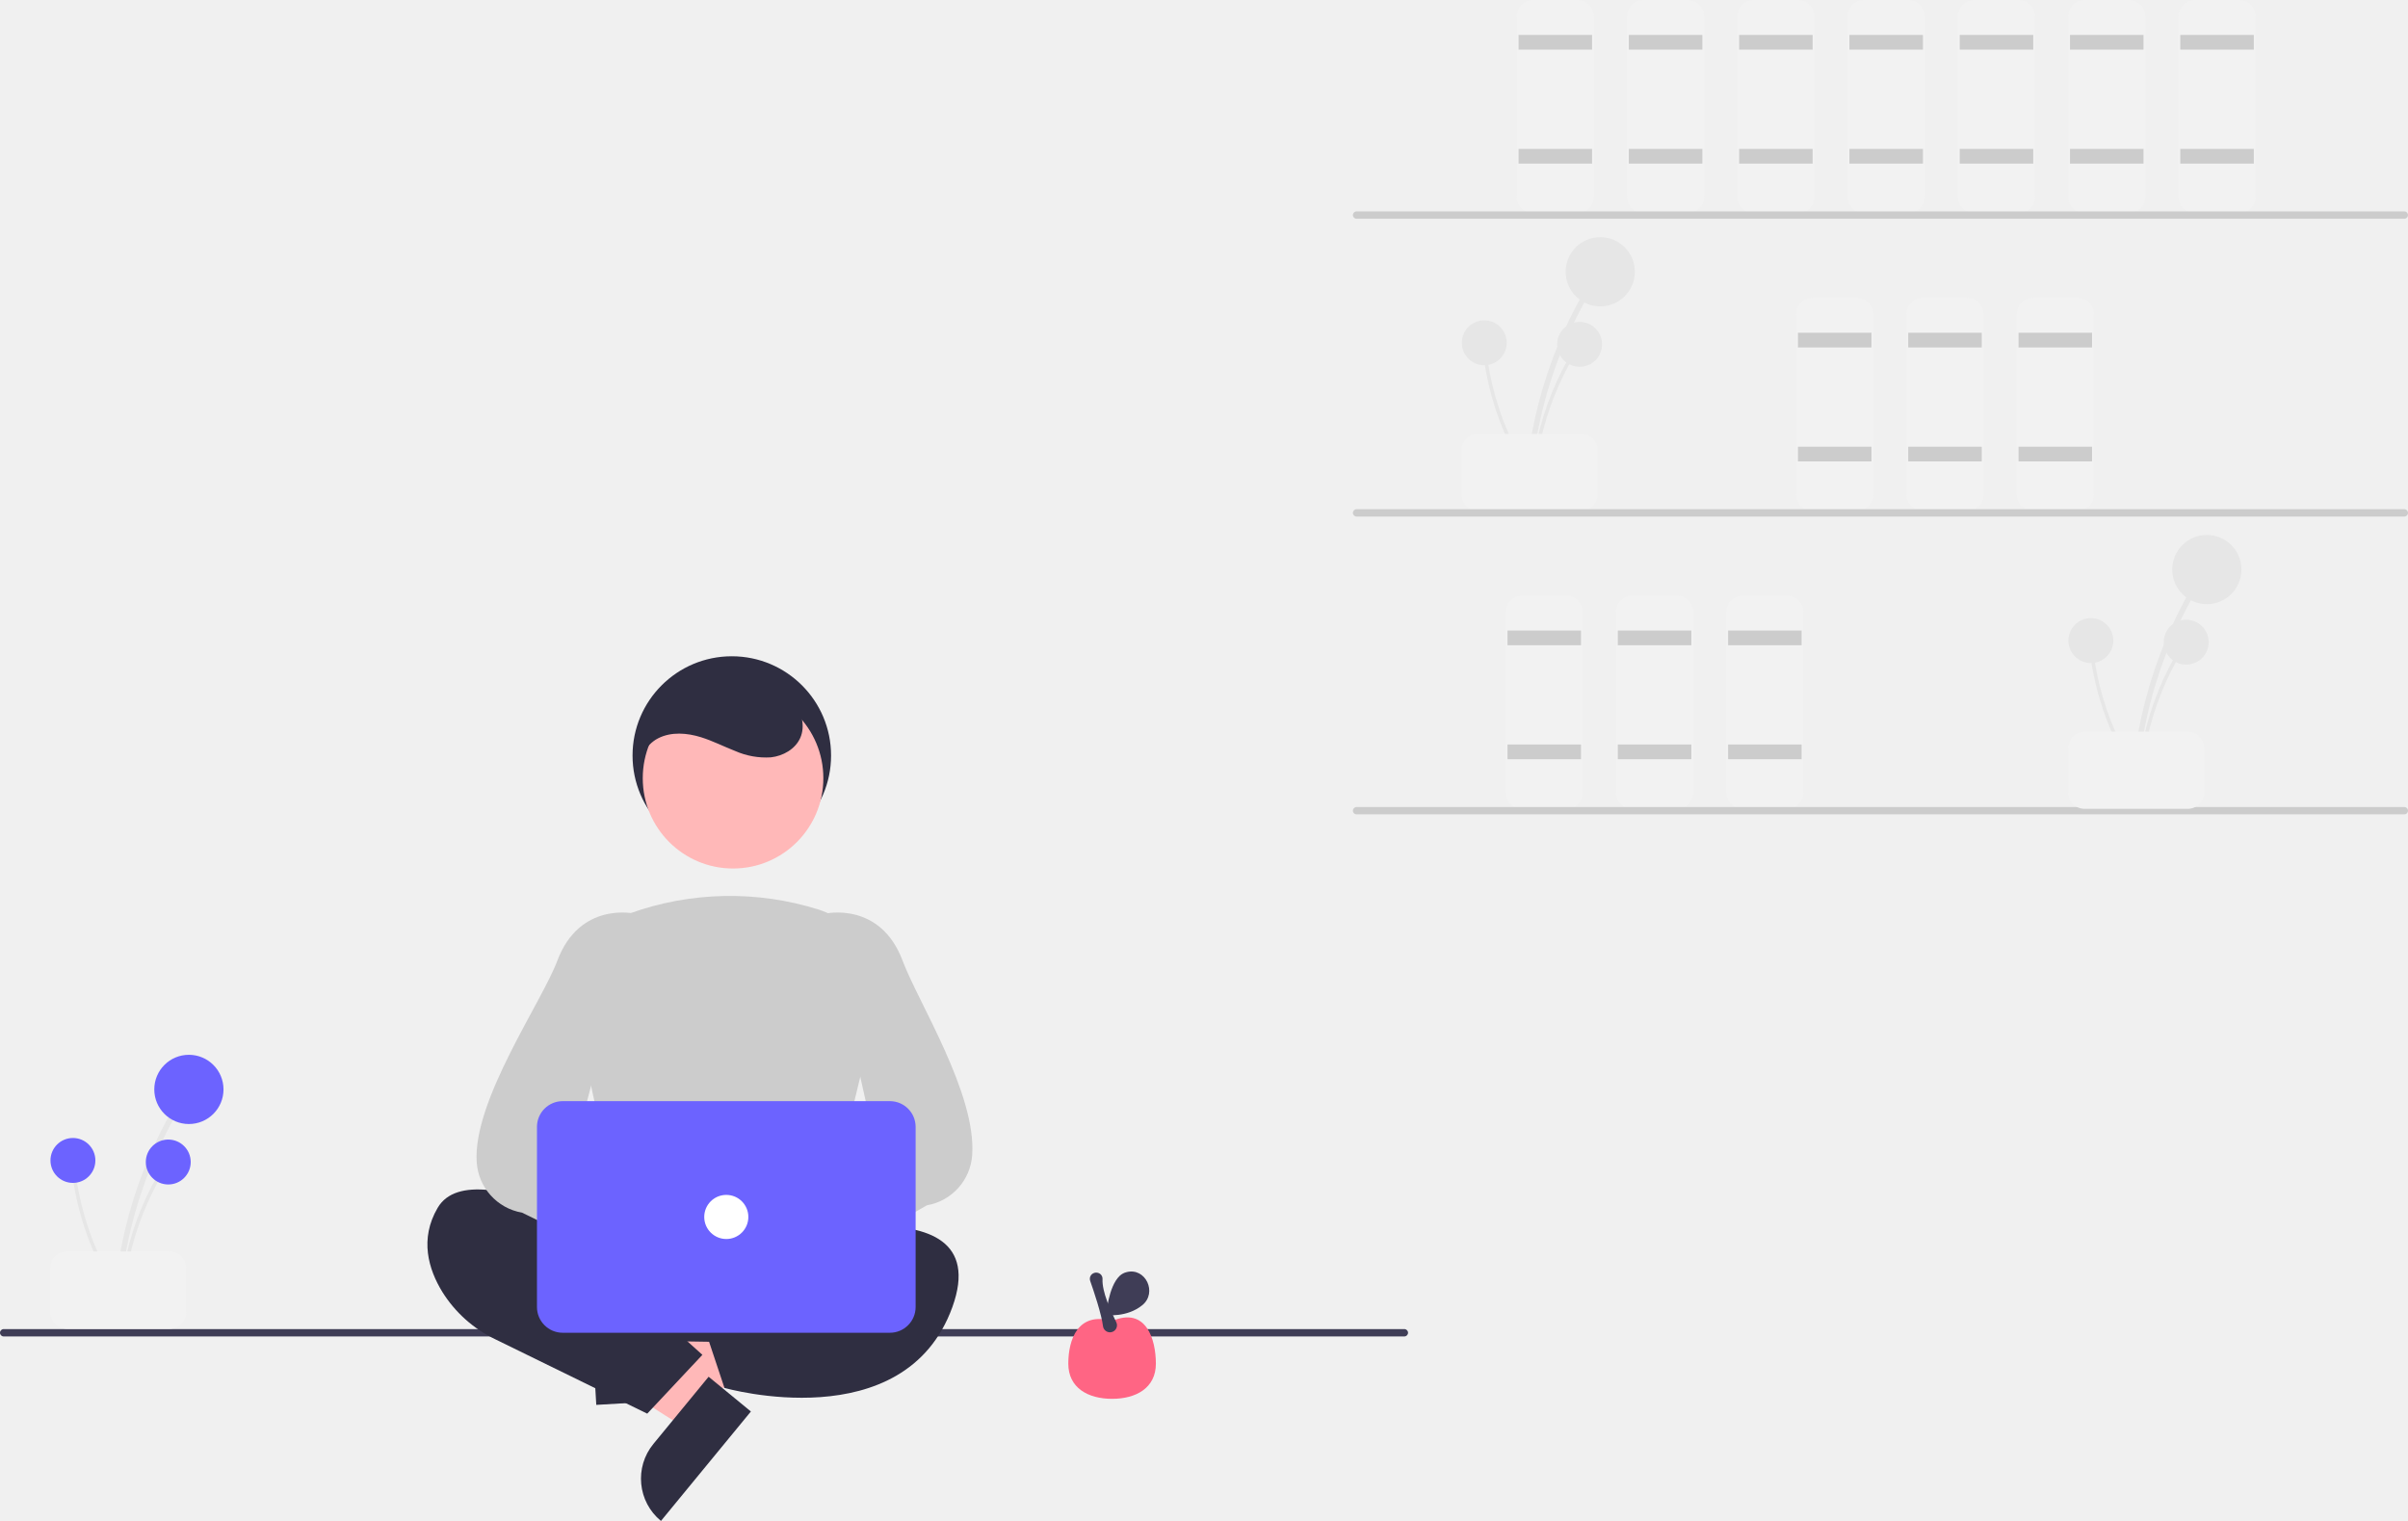
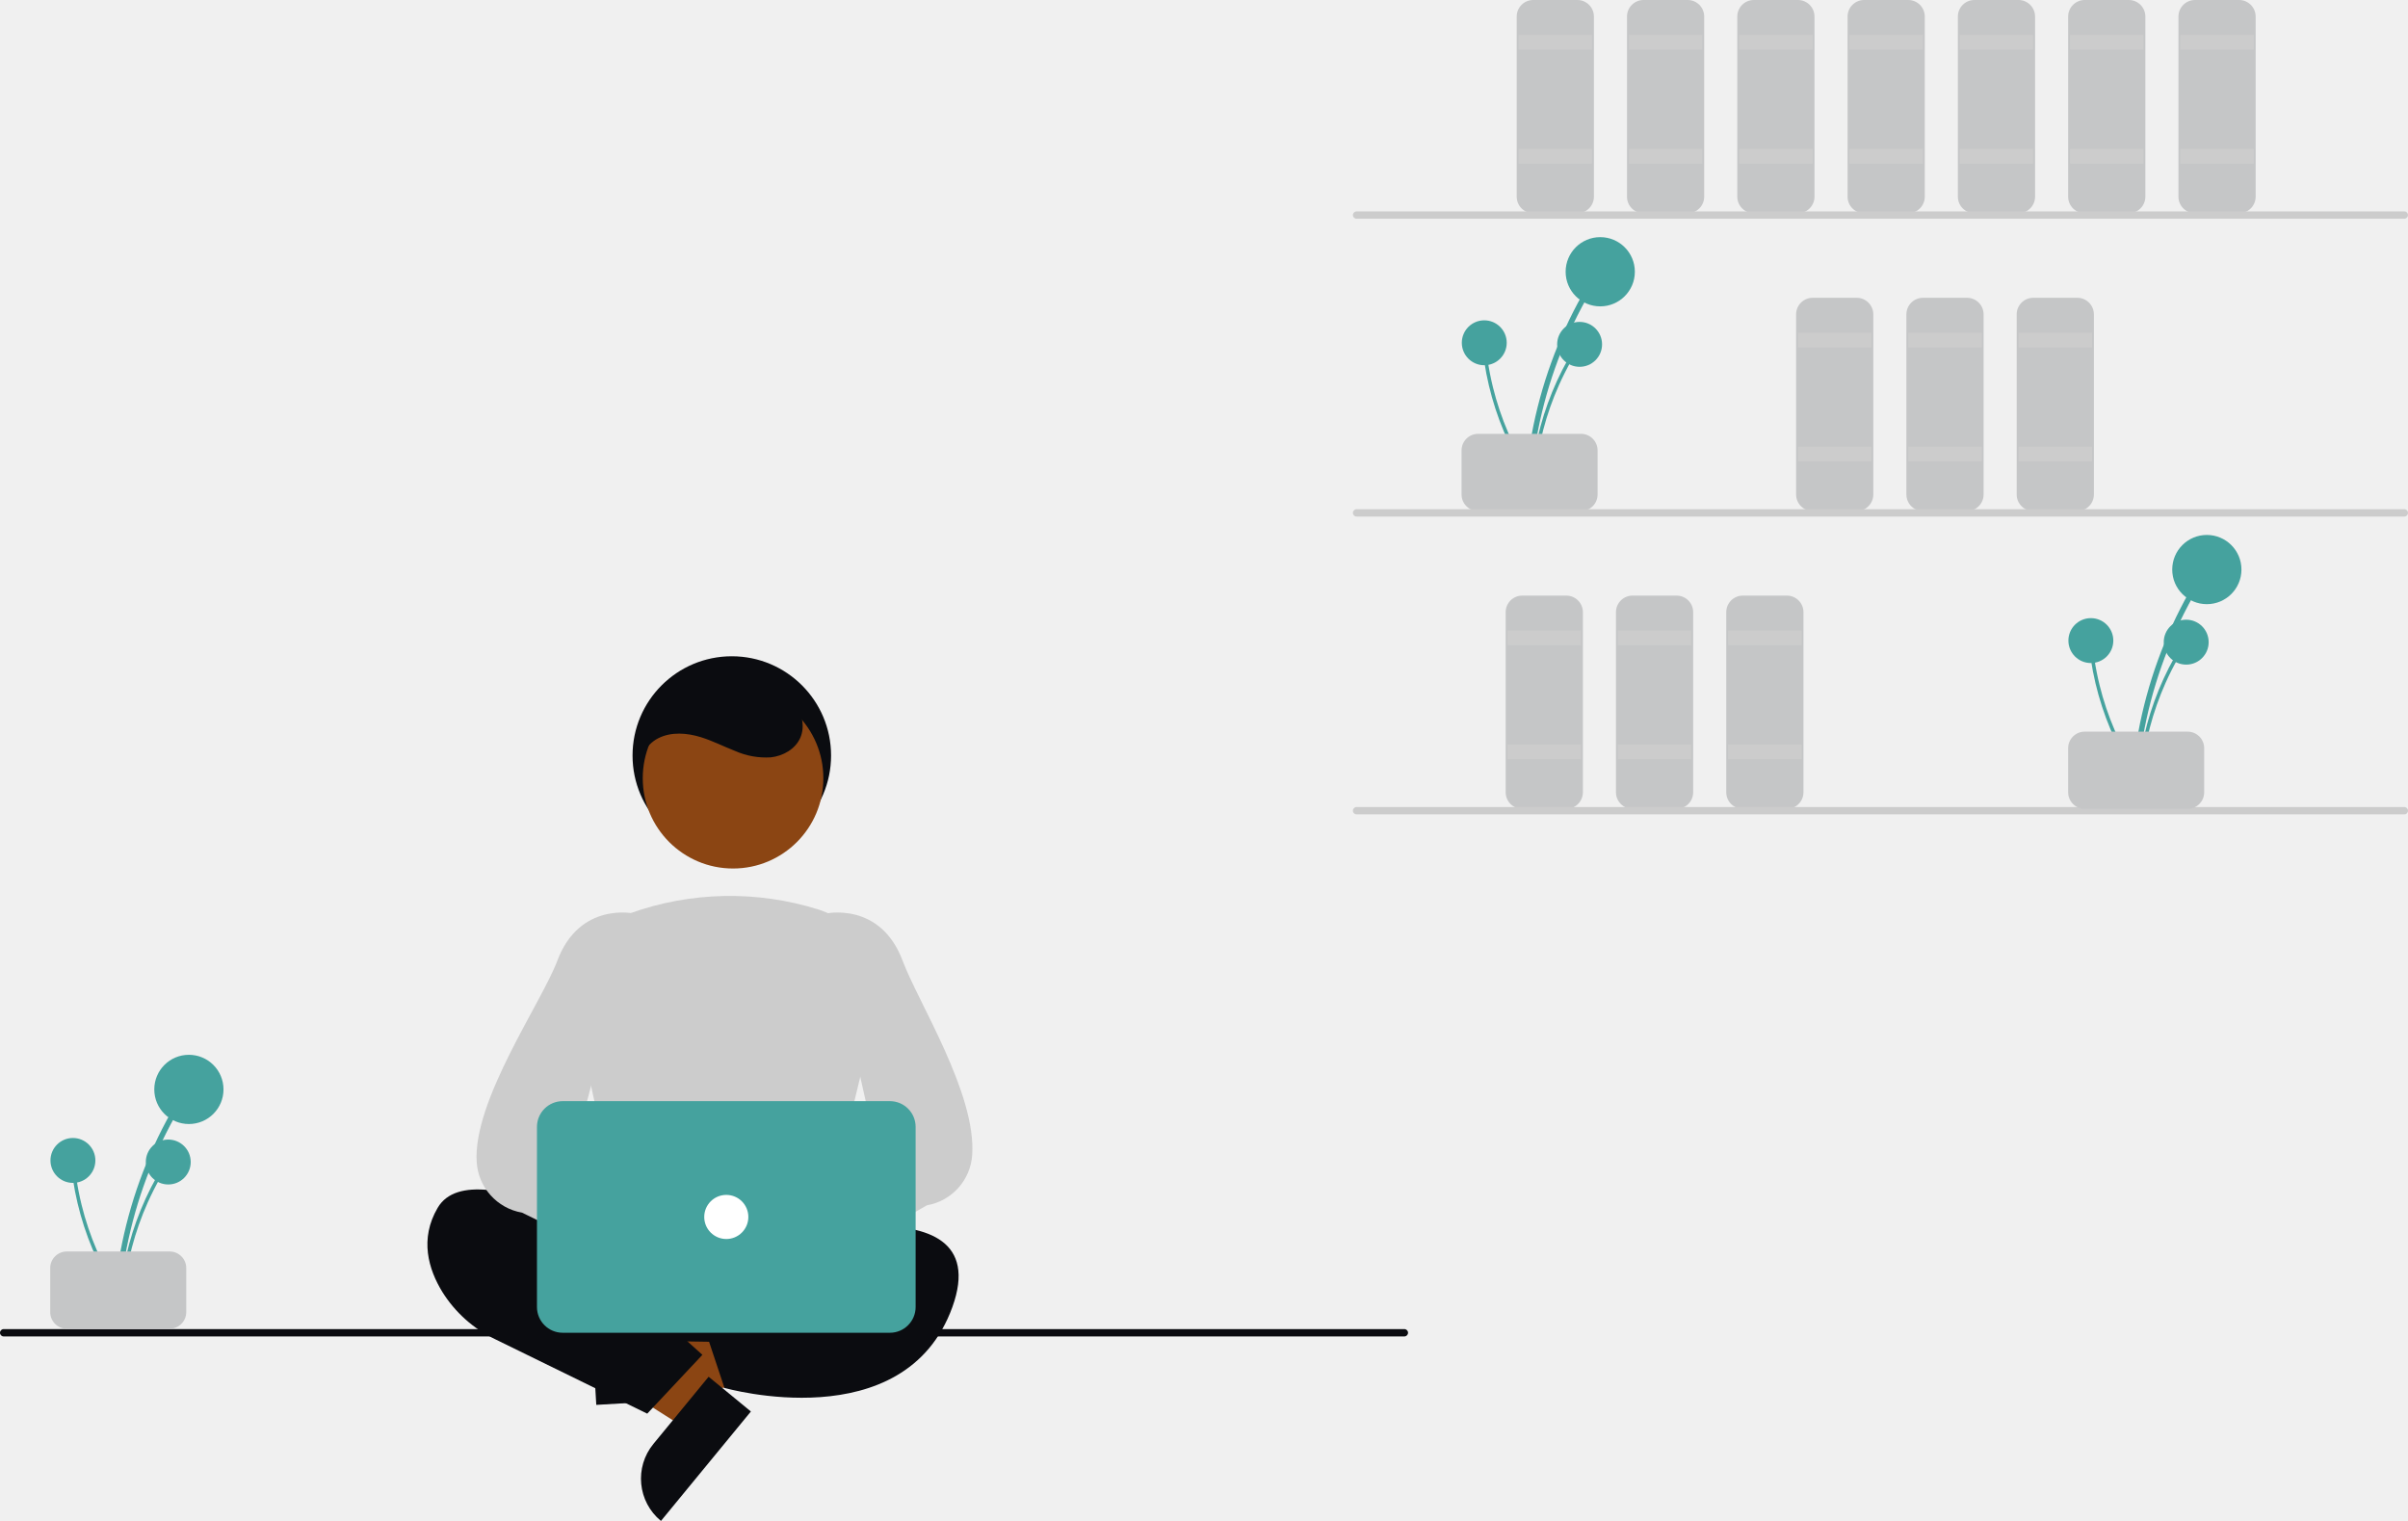
<svg xmlns="http://www.w3.org/2000/svg" id="e4e579b4-5122-4d29-876c-085905a2d49a" data-name="Layer 1" width="655" height="413.68" viewBox="0 0 655 413.68">
-   <path d="M689.063,372.583a122.041,122.041,0,0,1,10.101-38.517q2.28-5.092,5.018-9.961a.744.744,0,0,0-1.284-.75,123.729,123.729,0,0,0-13.768,37.982q-1.034,5.584-1.554,11.246c-.088.952,1.399.946,1.486,0Z" transform="translate(-272.5 -243.1602)" fill="#e6e6e6" />
-   <circle cx="435.282" cy="73.914" r="9.414" fill="#e6e6e6" />
-   <path d="M690.026,372.833a79.174,79.174,0,0,1,6.553-24.988q1.479-3.304,3.255-6.462a.483.483,0,0,0-.833-.487,80.268,80.268,0,0,0-8.932,24.641q-.671,3.622-1.008,7.296c-.057.618.908.614.964,0Z" transform="translate(-272.5 -243.1602)" fill="#e6e6e6" />
-   <circle cx="429.67" cy="93.662" r="6.108" fill="#e6e6e6" />
-   <path d="M688.809,372.257a79.174,79.174,0,0,1-10.202-23.733q-.866-3.515-1.408-7.097a.483.483,0,0,0-.956.128,80.268,80.268,0,0,0,8.113,24.922q1.699,3.269,3.693,6.373c.335.522,1.093-.074.76-.593Z" transform="translate(-272.5 -243.1602)" fill="#e6e6e6" />
-   <circle cx="403.735" cy="93.233" r="6.108" fill="#e6e6e6" />
-   <path d="M670.059,377.66v-12a4.505,4.505,0,0,1,4.5-4.5h28a4.505,4.505,0,0,1,4.5,4.5v12a4.505,4.505,0,0,1-4.5,4.5h-28A4.505,4.505,0,0,1,670.059,377.66Z" transform="translate(-272.5 -243.1602)" fill="#f2f2f2" style="isolation:isolate" />
-   <path d="M701.559,301.16h-12a4.505,4.505,0,0,1-4.5-4.5v-49a4.505,4.505,0,0,1,4.5-4.5h12a4.505,4.505,0,0,1,4.5,4.5v49A4.505,4.505,0,0,1,701.559,301.16Z" transform="translate(-272.5 -243.1602)" fill="#f2f2f2" style="isolation:isolate" />
+   <path d="M689.063,372.583a122.041,122.041,0,0,1,10.101-38.517q2.28-5.092,5.018-9.961a.744.744,0,0,0-1.284-.75,123.729,123.729,0,0,0-13.768,37.982q-1.034,5.584-1.554,11.246c-.088.952,1.399.946,1.486,0Z" transform="translate(-272.5 -243.1602)" fill="#45a29e" />
+   <circle cx="435.282" cy="73.914" r="9.414" fill="#45a29e" />
+   <path d="M690.026,372.833a79.174,79.174,0,0,1,6.553-24.988q1.479-3.304,3.255-6.462a.483.483,0,0,0-.833-.487,80.268,80.268,0,0,0-8.932,24.641q-.671,3.622-1.008,7.296c-.057.618.908.614.964,0Z" transform="translate(-272.5 -243.1602)" fill="#45a29e" />
+   <circle cx="429.67" cy="93.662" r="6.108" fill="#45a29e" />
+   <path d="M688.809,372.257a79.174,79.174,0,0,1-10.202-23.733q-.866-3.515-1.408-7.097a.483.483,0,0,0-.956.128,80.268,80.268,0,0,0,8.113,24.922q1.699,3.269,3.693,6.373c.335.522,1.093-.074.76-.593Z" transform="translate(-272.5 -243.1602)" fill="#45a29e" />
+   <circle cx="403.735" cy="93.233" r="6.108" fill="#45a29e" />
+   <path d="M670.059,377.66v-12a4.505,4.505,0,0,1,4.5-4.5h28a4.505,4.505,0,0,1,4.5,4.5v12a4.505,4.505,0,0,1-4.5,4.5h-28A4.505,4.505,0,0,1,670.059,377.66Z" transform="translate(-272.5 -243.1602)" fill="#c5c6c7" style="isolation:isolate" />
+   <path d="M701.559,301.16h-12a4.505,4.505,0,0,1-4.5-4.5v-49a4.505,4.505,0,0,1,4.5-4.5h12a4.505,4.505,0,0,1,4.5,4.5v49A4.505,4.505,0,0,1,701.559,301.16Z" transform="translate(-272.5 -243.1602)" fill="#c5c6c7" style="isolation:isolate" />
  <rect x="413.059" y="9.5" width="20" height="4" fill="#ccc" />
  <rect x="413.059" y="40.5" width="20" height="4" fill="#ccc" />
-   <path d="M731.559,301.16h-12a4.505,4.505,0,0,1-4.5-4.5v-49a4.505,4.505,0,0,1,4.5-4.5h12a4.505,4.505,0,0,1,4.5,4.5v49A4.505,4.505,0,0,1,731.559,301.16Z" transform="translate(-272.5 -243.1602)" fill="#f2f2f2" style="isolation:isolate" />
+   <path d="M731.559,301.16h-12a4.505,4.505,0,0,1-4.5-4.5v-49a4.505,4.505,0,0,1,4.5-4.5h12a4.505,4.505,0,0,1,4.5,4.5v49A4.505,4.505,0,0,1,731.559,301.16Z" transform="translate(-272.5 -243.1602)" fill="#c5c6c7" style="isolation:isolate" />
  <rect x="443.059" y="9.5" width="20" height="4" fill="#ccc" />
  <rect x="443.059" y="40.5" width="20" height="4" fill="#ccc" />
-   <path d="M761.559,301.16h-12a4.505,4.505,0,0,1-4.5-4.5v-49a4.505,4.505,0,0,1,4.5-4.5h12a4.505,4.505,0,0,1,4.5,4.5v49A4.505,4.505,0,0,1,761.559,301.16Z" transform="translate(-272.5 -243.1602)" fill="#f2f2f2" style="isolation:isolate" />
+   <path d="M761.559,301.16h-12a4.505,4.505,0,0,1-4.5-4.5v-49a4.505,4.505,0,0,1,4.5-4.5h12a4.505,4.505,0,0,1,4.5,4.5v49A4.505,4.505,0,0,1,761.559,301.16Z" transform="translate(-272.5 -243.1602)" fill="#c5c6c7" style="isolation:isolate" />
  <rect x="473.059" y="9.5" width="20" height="4" fill="#ccc" />
  <rect x="473.059" y="40.5" width="20" height="4" fill="#ccc" />
-   <path d="M777.559,382.16h-12a4.505,4.505,0,0,1-4.5-4.5v-49a4.505,4.505,0,0,1,4.5-4.5h12a4.505,4.505,0,0,1,4.5,4.5v49A4.505,4.505,0,0,1,777.559,382.16Z" transform="translate(-272.5 -243.1602)" fill="#f2f2f2" style="isolation:isolate" />
+   <path d="M777.559,382.16h-12a4.505,4.505,0,0,1-4.5-4.5v-49a4.505,4.505,0,0,1,4.5-4.5h12a4.505,4.505,0,0,1,4.5,4.5v49A4.505,4.505,0,0,1,777.559,382.16Z" transform="translate(-272.5 -243.1602)" fill="#c5c6c7" style="isolation:isolate" />
  <rect x="489.059" y="90.5" width="20" height="4" fill="#ccc" />
  <rect x="489.059" y="121.5" width="20" height="4" fill="#ccc" />
-   <path d="M807.559,382.16h-12a4.505,4.505,0,0,1-4.5-4.5v-49a4.505,4.505,0,0,1,4.5-4.5h12a4.505,4.505,0,0,1,4.5,4.5v49A4.505,4.505,0,0,1,807.559,382.16Z" transform="translate(-272.5 -243.1602)" fill="#f2f2f2" style="isolation:isolate" />
+   <path d="M807.559,382.16h-12a4.505,4.505,0,0,1-4.5-4.5v-49a4.505,4.505,0,0,1,4.5-4.5h12a4.505,4.505,0,0,1,4.5,4.5v49A4.505,4.505,0,0,1,807.559,382.16Z" transform="translate(-272.5 -243.1602)" fill="#c5c6c7" style="isolation:isolate" />
  <rect x="519.059" y="90.5" width="20" height="4" fill="#ccc" />
  <rect x="519.059" y="121.5" width="20" height="4" fill="#ccc" />
-   <path d="M837.559,382.16h-12a4.505,4.505,0,0,1-4.5-4.5v-49a4.505,4.505,0,0,1,4.5-4.5h12a4.505,4.505,0,0,1,4.5,4.5v49A4.505,4.505,0,0,1,837.559,382.16Z" transform="translate(-272.5 -243.1602)" fill="#f2f2f2" style="isolation:isolate" />
+   <path d="M837.559,382.16h-12a4.505,4.505,0,0,1-4.5-4.5v-49a4.505,4.505,0,0,1,4.5-4.5h12a4.505,4.505,0,0,1,4.5,4.5v49A4.505,4.505,0,0,1,837.559,382.16Z" transform="translate(-272.5 -243.1602)" fill="#c5c6c7" style="isolation:isolate" />
  <rect x="549.059" y="90.5" width="20" height="4" fill="#ccc" />
  <rect x="549.059" y="121.5" width="20" height="4" fill="#ccc" />
-   <path d="M698.559,463.16h-12a4.505,4.505,0,0,1-4.5-4.5v-49a4.505,4.505,0,0,1,4.5-4.5h12a4.505,4.505,0,0,1,4.5,4.5v49A4.505,4.505,0,0,1,698.559,463.16Z" transform="translate(-272.5 -243.1602)" fill="#f2f2f2" style="isolation:isolate" />
+   <path d="M698.559,463.16h-12a4.505,4.505,0,0,1-4.5-4.5v-49a4.505,4.505,0,0,1,4.5-4.5h12a4.505,4.505,0,0,1,4.5,4.5v49A4.505,4.505,0,0,1,698.559,463.16Z" transform="translate(-272.5 -243.1602)" fill="#c5c6c7" style="isolation:isolate" />
  <rect x="410.059" y="171.5" width="20" height="4" fill="#ccc" />
  <rect x="410.059" y="202.5" width="20" height="4" fill="#ccc" />
-   <path d="M728.559,463.16h-12a4.505,4.505,0,0,1-4.5-4.5v-49a4.505,4.505,0,0,1,4.5-4.5h12a4.505,4.505,0,0,1,4.5,4.5v49A4.505,4.505,0,0,1,728.559,463.16Z" transform="translate(-272.5 -243.1602)" fill="#f2f2f2" style="isolation:isolate" />
+   <path d="M728.559,463.16h-12a4.505,4.505,0,0,1-4.5-4.5v-49a4.505,4.505,0,0,1,4.5-4.5h12a4.505,4.505,0,0,1,4.5,4.5v49A4.505,4.505,0,0,1,728.559,463.16Z" transform="translate(-272.5 -243.1602)" fill="#c5c6c7" style="isolation:isolate" />
  <rect x="440.059" y="171.5" width="20" height="4" fill="#ccc" />
  <rect x="440.059" y="202.5" width="20" height="4" fill="#ccc" />
-   <path d="M758.559,463.16h-12a4.505,4.505,0,0,1-4.5-4.5v-49a4.505,4.505,0,0,1,4.5-4.5h12a4.505,4.505,0,0,1,4.5,4.5v49A4.505,4.505,0,0,1,758.559,463.16Z" transform="translate(-272.5 -243.1602)" fill="#f2f2f2" style="isolation:isolate" />
+   <path d="M758.559,463.16h-12a4.505,4.505,0,0,1-4.5-4.5v-49a4.505,4.505,0,0,1,4.5-4.5h12a4.505,4.505,0,0,1,4.5,4.5v49A4.505,4.505,0,0,1,758.559,463.16Z" transform="translate(-272.5 -243.1602)" fill="#c5c6c7" style="isolation:isolate" />
  <rect x="470.059" y="171.5" width="20" height="4" fill="#ccc" />
  <rect x="470.059" y="202.5" width="20" height="4" fill="#ccc" />
-   <path d="M791.559,301.16h-12a4.505,4.505,0,0,1-4.5-4.5v-49a4.505,4.505,0,0,1,4.5-4.5h12a4.505,4.505,0,0,1,4.5,4.5v49A4.505,4.505,0,0,1,791.559,301.16Z" transform="translate(-272.5 -243.1602)" fill="#f2f2f2" style="isolation:isolate" />
+   <path d="M791.559,301.16h-12a4.505,4.505,0,0,1-4.5-4.5v-49a4.505,4.505,0,0,1,4.5-4.5h12a4.505,4.505,0,0,1,4.5,4.5v49A4.505,4.505,0,0,1,791.559,301.16Z" transform="translate(-272.5 -243.1602)" fill="#c5c6c7" style="isolation:isolate" />
  <rect x="503.059" y="9.5" width="20" height="4" fill="#ccc" />
  <rect x="503.059" y="40.5" width="20" height="4" fill="#ccc" />
-   <path d="M821.559,301.16h-12a4.505,4.505,0,0,1-4.5-4.5v-49a4.505,4.505,0,0,1,4.5-4.5h12a4.505,4.505,0,0,1,4.5,4.5v49A4.505,4.505,0,0,1,821.559,301.16Z" transform="translate(-272.5 -243.1602)" fill="#f2f2f2" style="isolation:isolate" />
+   <path d="M821.559,301.16h-12a4.505,4.505,0,0,1-4.5-4.5v-49a4.505,4.505,0,0,1,4.5-4.5h12a4.505,4.505,0,0,1,4.5,4.5v49A4.505,4.505,0,0,1,821.559,301.16Z" transform="translate(-272.5 -243.1602)" fill="#c5c6c7" style="isolation:isolate" />
  <rect x="533.059" y="9.5" width="20" height="4" fill="#ccc" />
  <rect x="533.059" y="40.5" width="20" height="4" fill="#ccc" />
-   <path d="M851.559,301.16h-12a4.505,4.505,0,0,1-4.5-4.5v-49a4.505,4.505,0,0,1,4.5-4.5h12a4.505,4.505,0,0,1,4.5,4.5v49A4.505,4.505,0,0,1,851.559,301.16Z" transform="translate(-272.5 -243.1602)" fill="#f2f2f2" style="isolation:isolate" />
+   <path d="M851.559,301.16h-12a4.505,4.505,0,0,1-4.5-4.5v-49a4.505,4.505,0,0,1,4.5-4.5h12a4.505,4.505,0,0,1,4.5,4.5v49A4.505,4.505,0,0,1,851.559,301.16Z" transform="translate(-272.5 -243.1602)" fill="#c5c6c7" style="isolation:isolate" />
  <rect x="563.059" y="9.5" width="20" height="4" fill="#ccc" />
  <rect x="563.059" y="40.5" width="20" height="4" fill="#ccc" />
-   <path d="M881.559,301.16h-12a4.505,4.505,0,0,1-4.5-4.5v-49a4.505,4.505,0,0,1,4.5-4.5h12a4.505,4.505,0,0,1,4.5,4.5v49A4.505,4.505,0,0,1,881.559,301.16Z" transform="translate(-272.5 -243.1602)" fill="#f2f2f2" style="isolation:isolate" />
+   <path d="M881.559,301.16h-12a4.505,4.505,0,0,1-4.5-4.5v-49a4.505,4.505,0,0,1,4.5-4.5h12a4.505,4.505,0,0,1,4.5,4.5v49A4.505,4.505,0,0,1,881.559,301.16Z" transform="translate(-272.5 -243.1602)" fill="#c5c6c7" style="isolation:isolate" />
  <rect x="593.059" y="9.5" width="20" height="4" fill="#ccc" />
  <rect x="593.059" y="40.5" width="20" height="4" fill="#ccc" />
  <path d="M926.5,302.66h-285a1,1,0,0,1,0-2h285a1,1,0,0,1,0,2Z" transform="translate(-272.5 -243.1602)" fill="#ccc" />
  <path d="M926.5,383.66h-285a1,1,0,0,1,0-2h285a1,1,0,0,1,0,2Z" transform="translate(-272.5 -243.1602)" fill="#ccc" />
  <path d="M926.5,464.66h-285a1,1,0,0,1,0-2h285a1,1,0,0,1,0,2Z" transform="translate(-272.5 -243.1602)" fill="#ccc" />
-   <path d="M854.063,453.583a122.041,122.041,0,0,1,10.101-38.517q2.28-5.092,5.018-9.961a.744.744,0,0,0-1.284-.75,123.729,123.729,0,0,0-13.768,37.982q-1.034,5.584-1.554,11.246c-.088.952,1.399.946,1.486,0Z" transform="translate(-272.5 -243.1602)" fill="#e6e6e6" />
-   <circle cx="600.282" cy="154.914" r="9.414" fill="#e6e6e6" />
-   <path d="M855.026,453.833a79.174,79.174,0,0,1,6.553-24.988q1.479-3.304,3.255-6.462a.483.483,0,0,0-.833-.487,80.268,80.268,0,0,0-8.932,24.641q-.671,3.622-1.008,7.296c-.057.618.908.614.964,0Z" transform="translate(-272.5 -243.1602)" fill="#e6e6e6" />
-   <circle cx="594.67" cy="174.662" r="6.108" fill="#e6e6e6" />
-   <path d="M853.809,453.257a79.174,79.174,0,0,1-10.202-23.733q-.866-3.515-1.408-7.097a.483.483,0,0,0-.956.128,80.268,80.268,0,0,0,8.113,24.922q1.699,3.269,3.693,6.373c.335.522,1.093-.074.76-.593Z" transform="translate(-272.5 -243.1602)" fill="#e6e6e6" />
-   <circle cx="568.735" cy="174.233" r="6.108" fill="#e6e6e6" />
-   <path d="M835.059,458.66v-12a4.505,4.505,0,0,1,4.5-4.5h28a4.505,4.505,0,0,1,4.5,4.5v12a4.505,4.505,0,0,1-4.5,4.5h-28A4.505,4.505,0,0,1,835.059,458.66Z" transform="translate(-272.5 -243.1602)" fill="#f2f2f2" style="isolation:isolate" />
-   <path d="M654.5,606.66h-381a1,1,0,0,1,0-2h381a1,1,0,0,1,0,2Z" transform="translate(-272.5 -243.1602)" fill="#3f3d56" />
-   <circle cx="199.059" cy="205.5" r="27" fill="#2f2e41" />
-   <polygon points="173.405 378.826 172.69 366.588 219.556 358.003 220.612 376.067 173.405 378.826" fill="#ffb8b8" />
-   <path d="M436.622,598.163h23.644a0,0,0,0,1,0,0v14.887a0,0,0,0,1,0,0H421.735a0,0,0,0,1,0,0v0A14.887,14.887,0,0,1,436.622,598.163Z" transform="translate(747.3404 -113.1422) rotate(86.65462)" fill="#2f2e41" />
-   <polygon points="193.789 378.714 186.004 388.185 145.768 362.666 157.257 348.688 193.789 378.714" fill="#ffb8b8" />
-   <path d="M454.39,629.787h23.644a0,0,0,0,1,0,0v14.887a0,0,0,0,1,0,0H439.503a0,0,0,0,1,0,0v0A14.887,14.887,0,0,1,454.39,629.787Z" transform="translate(-597.3196 343.8614) rotate(-50.58212)" fill="#2f2e41" />
-   <path d="M443.887,577.83l-5.32,25.079a4,4,0,0,0,3.848,4.83l52.298.844a4,4,0,0,0,4.004-4.695l-4.575-25.922a4,4,0,0,0-3.939-3.305H447.8A4,4,0,0,0,443.887,577.83Z" transform="translate(-272.5 -243.1602)" fill="#2f2e41" />
-   <path d="M452.559,586.66s-51-32-61-15c-5,8.5-2.5,16.75,1.25,22.875a34.631,34.631,0,0,0,14.402,12.891l41.347,20.234,15-16-10-9Z" transform="translate(-272.5 -243.1602)" fill="#2f2e41" />
-   <path d="M478.559,581.66s66-19,53,17-62,22-62,22l-5-15,17-12Z" transform="translate(-272.5 -243.1602)" fill="#2f2e41" />
-   <circle cx="199.398" cy="211.665" r="24.561" fill="#ffb8b8" />
+   <path d="M854.063,453.583a122.041,122.041,0,0,1,10.101-38.517q2.28-5.092,5.018-9.961a.744.744,0,0,0-1.284-.75,123.729,123.729,0,0,0-13.768,37.982q-1.034,5.584-1.554,11.246c-.088.952,1.399.946,1.486,0Z" transform="translate(-272.5 -243.1602)" fill="#45a29e" />
+   <circle cx="600.282" cy="154.914" r="9.414" fill="#45a29e" />
+   <path d="M855.026,453.833a79.174,79.174,0,0,1,6.553-24.988q1.479-3.304,3.255-6.462a.483.483,0,0,0-.833-.487,80.268,80.268,0,0,0-8.932,24.641q-.671,3.622-1.008,7.296c-.057.618.908.614.964,0Z" transform="translate(-272.5 -243.1602)" fill="#45a29e" />
+   <circle cx="594.67" cy="174.662" r="6.108" fill="#45a29e" />
+   <path d="M853.809,453.257a79.174,79.174,0,0,1-10.202-23.733q-.866-3.515-1.408-7.097a.483.483,0,0,0-.956.128,80.268,80.268,0,0,0,8.113,24.922q1.699,3.269,3.693,6.373c.335.522,1.093-.074.76-.593Z" transform="translate(-272.5 -243.1602)" fill="#45a29e" />
+   <circle cx="568.735" cy="174.233" r="6.108" fill="#45a29e" />
+   <path d="M835.059,458.66v-12a4.505,4.505,0,0,1,4.5-4.5h28a4.505,4.505,0,0,1,4.5,4.5v12a4.505,4.505,0,0,1-4.5,4.5h-28A4.505,4.505,0,0,1,835.059,458.66Z" transform="translate(-272.5 -243.1602)" fill="#c5c6c7" style="isolation:isolate" />
+   <path d="M654.5,606.66h-381a1,1,0,0,1,0-2h381a1,1,0,0,1,0,2Z" transform="translate(-272.5 -243.1602)" fill="#0b0c10" />
+   <circle cx="199.059" cy="205.5" r="27" fill="#0b0c10" />
+   <polygon points="173.405 378.826 172.69 366.588 219.556 358.003 220.612 376.067 173.405 378.826" fill="#8b4513" />
+   <path d="M436.622,598.163h23.644a0,0,0,0,1,0,0v14.887a0,0,0,0,1,0,0H421.735a0,0,0,0,1,0,0v0A14.887,14.887,0,0,1,436.622,598.163Z" transform="translate(747.3404 -113.1422) rotate(86.65462)" fill="#0b0c10" />
+   <polygon points="193.789 378.714 186.004 388.185 145.768 362.666 157.257 348.688 193.789 378.714" fill="#8b4513" />
+   <path d="M454.39,629.787h23.644a0,0,0,0,1,0,0v14.887a0,0,0,0,1,0,0H439.503a0,0,0,0,1,0,0v0A14.887,14.887,0,0,1,454.39,629.787Z" transform="translate(-597.3196 343.8614) rotate(-50.58212)" fill="#0b0c10" />
+   <path d="M443.887,577.83l-5.32,25.079a4,4,0,0,0,3.848,4.83l52.298.844a4,4,0,0,0,4.004-4.695l-4.575-25.922a4,4,0,0,0-3.939-3.305H447.8A4,4,0,0,0,443.887,577.83Z" transform="translate(-272.5 -243.1602)" fill="#0b0c10" />
+   <path d="M452.559,586.66s-51-32-61-15c-5,8.5-2.5,16.75,1.25,22.875a34.631,34.631,0,0,0,14.402,12.891l41.347,20.234,15-16-10-9Z" transform="translate(-272.5 -243.1602)" fill="#0b0c10" />
+   <path d="M478.559,581.66s66-19,53,17-62,22-62,22l-5-15,17-12Z" transform="translate(-272.5 -243.1602)" fill="#0b0c10" />
+   <circle cx="199.398" cy="211.665" r="24.561" fill="#8b4513" />
  <path d="M473.185,585.629a131.994,131.994,0,0,1-30.257-3.986l-.292-.08-13.706-63.045a23.225,23.225,0,0,1,14.933-26.943,80.46,80.46,0,0,1,51.3-1.024h0a23.47,23.47,0,0,1,15.635,27.765l-15.308,63.195-.216.103C488.911,584.626,480.956,585.629,473.185,585.629Z" transform="translate(-272.5 -243.1602)" fill="#ccc" />
-   <path d="M454.774,590.527a10.056,10.056,0,0,1,14.475-5.312l26.987-23.425,2.442,18.408-26.001,19.422a10.11,10.11,0,0,1-17.902-9.094Z" transform="translate(-272.5 -243.1602)" fill="#ffb8b8" />
+   <path d="M454.774,590.527a10.056,10.056,0,0,1,14.475-5.312l26.987-23.425,2.442,18.408-26.001,19.422a10.11,10.11,0,0,1-17.902-9.094Z" transform="translate(-272.5 -243.1602)" fill="#8b4513" />
  <path d="M480.512,595.636a4.534,4.534,0,0,1-1.296-.19,4.453,4.453,0,0,1-2.962-2.816l-3.257-9.229a4.472,4.472,0,0,1,1.302-4.902l36.769-22.074L496.573,491.763l.369-.089c.15-.037,15-3.417,21.086,12.811,4.261,11.365,20.031,36.077,18.919,52.776a14.885,14.885,0,0,1-12.322,13.728l-41.388,23.713A4.456,4.456,0,0,1,480.512,595.636Z" transform="translate(-272.5 -243.1602)" fill="#ccc" />
-   <path d="M484.636,588.333a10.056,10.056,0,0,0-14.475-5.312l-26.986-23.425-2.442,18.408,26.001,19.422a10.11,10.11,0,0,0,17.902-9.094Z" transform="translate(-272.5 -243.1602)" fill="#ffb8b8" />
+   <path d="M484.636,588.333a10.056,10.056,0,0,0-14.475-5.312l-26.986-23.425-2.442,18.408,26.001,19.422a10.11,10.11,0,0,0,17.902-9.094Z" transform="translate(-272.5 -243.1602)" fill="#8b4513" />
  <path d="M461.606,595.636a4.456,4.456,0,0,1-2.724-.935l-44.388-21.713a14.885,14.885,0,0,1-12.322-13.728c-1.113-16.699,17.657-43.411,21.919-54.776,6.085-16.228,20.936-12.849,21.086-12.811l.369.089L428.051,558.424l39.769,20.074a4.472,4.472,0,0,1,1.302,4.902l-3.257,9.229a4.453,4.453,0,0,1-2.962,2.816A4.535,4.535,0,0,1,461.606,595.636Z" transform="translate(-272.5 -243.1602)" fill="#ccc" />
-   <path d="M514.559,605.66h-89a7.008,7.008,0,0,1-7-7v-49a7.008,7.008,0,0,1,7-7h89a7.008,7.008,0,0,1,7,7v49A7.008,7.008,0,0,1,514.559,605.66Z" transform="translate(-272.5 -243.1602)" fill="#6c63ff" />
+   <path d="M514.559,605.66h-89a7.008,7.008,0,0,1-7-7v-49a7.008,7.008,0,0,1,7-7h89a7.008,7.008,0,0,1,7,7v49A7.008,7.008,0,0,1,514.559,605.66Z" transform="translate(-272.5 -243.1602)" fill="#45a29e" />
  <circle cx="197.559" cy="331" r="6" fill="#fff" />
-   <path d="M447.091,453.826c-1.456-3.692.933-8.092,4.476-9.881s7.818-1.448,11.608-.27c3.185.991,6.17,2.526,9.277,3.738a20.762,20.762,0,0,0,9.753,1.737c3.314-.374,6.613-2.233,7.969-5.28,1.406-3.159.45-7.013-1.715-9.709a18.799,18.799,0,0,0-8.612-5.535c-7.308-2.574-15.748-2.65-22.532,1.093s-11.394,11.71-9.992,19.33" transform="translate(-272.5 -243.1602)" fill="#2f2e41" />
-   <path d="M305.162,594.979A122.042,122.042,0,0,1,315.263,556.461q2.28-5.092,5.018-9.961a.744.744,0,0,0-1.284-.75,123.728,123.728,0,0,0-13.768,37.982q-1.034,5.584-1.554,11.246c-.088.952,1.399.946,1.486,0Z" transform="translate(-272.5 -243.1602)" fill="#e6e6e6" />
-   <circle cx="51.381" cy="296.31" r="9.414" fill="#6c63ff" />
-   <path d="M306.125,595.229a79.174,79.174,0,0,1,6.553-24.988q1.479-3.304,3.255-6.462a.483.483,0,0,0-.833-.487,80.269,80.269,0,0,0-8.932,24.641q-.671,3.622-1.008,7.296c-.057.618.908.614.964,0Z" transform="translate(-272.5 -243.1602)" fill="#e6e6e6" />
-   <circle cx="45.769" cy="316.058" r="6.108" fill="#6c63ff" />
-   <path d="M304.908,594.652a79.174,79.174,0,0,1-10.202-23.733q-.866-3.515-1.408-7.097a.483.483,0,0,0-.956.128,80.268,80.268,0,0,0,8.113,24.922q1.699,3.269,3.693,6.373c.335.522,1.093-.074.76-.593Z" transform="translate(-272.5 -243.1602)" fill="#e6e6e6" />
-   <circle cx="19.835" cy="315.629" r="6.108" fill="#6c63ff" />
-   <path d="M286.159,600.056v-12a4.505,4.505,0,0,1,4.5-4.5h28a4.505,4.505,0,0,1,4.5,4.5v12a4.505,4.505,0,0,1-4.5,4.5h-28A4.505,4.505,0,0,1,286.159,600.056Z" transform="translate(-272.5 -243.1602)" fill="#f2f2f2" style="isolation:isolate" />
-   <path d="M586.909,614.061c0,6.577-5.332,9.567-11.909,9.567s-11.909-2.99-11.909-9.567S565.738,599.81,575,602.456C584.262,598.487,586.909,607.484,586.909,614.061Z" transform="translate(-272.5 -243.1602)" fill="#ff6584" />
-   <path d="M574.42,605.537a1.904,1.904,0,0,1-1.891-1.659c-.394-3.281-2.568-9.708-3.484-12.318l-0-.001a1.703,1.703,0,0,1,.22-1.566,1.787,1.787,0,0,1,2.663-.192,1.705,1.705,0,0,1,.468,1.276c-.179,3.351,2.263,8.765,3.735,11.694a1.908,1.908,0,0,1-1.51,2.756A1.763,1.763,0,0,1,574.42,605.537Z" transform="translate(-272.5 -243.1602)" fill="#3f3d56" />
-   <path d="M583.232,598.146c4.134-3.383.891-10.308-4.283-8.978a4.178,4.178,0,0,0-1.864.994c-3.174,2.998-3.666,10.669-3.666,10.669S579.024,601.59,583.232,598.146Z" transform="translate(-272.5 -243.1602)" fill="#3f3d56" />
+   <path d="M447.091,453.826c-1.456-3.692.933-8.092,4.476-9.881s7.818-1.448,11.608-.27c3.185.991,6.17,2.526,9.277,3.738a20.762,20.762,0,0,0,9.753,1.737c3.314-.374,6.613-2.233,7.969-5.28,1.406-3.159.45-7.013-1.715-9.709a18.799,18.799,0,0,0-8.612-5.535c-7.308-2.574-15.748-2.65-22.532,1.093s-11.394,11.71-9.992,19.33" transform="translate(-272.5 -243.1602)" fill="#0b0c10" />
+   <path d="M305.162,594.979A122.042,122.042,0,0,1,315.263,556.461q2.28-5.092,5.018-9.961a.744.744,0,0,0-1.284-.75,123.728,123.728,0,0,0-13.768,37.982q-1.034,5.584-1.554,11.246c-.088.952,1.399.946,1.486,0Z" transform="translate(-272.5 -243.1602)" fill="#45a29e" />
+   <circle cx="51.381" cy="296.31" r="9.414" fill="#45a29e" />
+   <path d="M306.125,595.229a79.174,79.174,0,0,1,6.553-24.988q1.479-3.304,3.255-6.462a.483.483,0,0,0-.833-.487,80.269,80.269,0,0,0-8.932,24.641q-.671,3.622-1.008,7.296c-.057.618.908.614.964,0Z" transform="translate(-272.5 -243.1602)" fill="#45a29e" />
+   <circle cx="45.769" cy="316.058" r="6.108" fill="#45a29e" />
+   <path d="M304.908,594.652a79.174,79.174,0,0,1-10.202-23.733q-.866-3.515-1.408-7.097a.483.483,0,0,0-.956.128,80.268,80.268,0,0,0,8.113,24.922q1.699,3.269,3.693,6.373c.335.522,1.093-.074.76-.593Z" transform="translate(-272.5 -243.1602)" fill="#45a29e" />
+   <circle cx="19.835" cy="315.629" r="6.108" fill="#45a29e" />
+   <path d="M286.159,600.056v-12a4.505,4.505,0,0,1,4.5-4.5h28a4.505,4.505,0,0,1,4.5,4.5v12a4.505,4.505,0,0,1-4.5,4.5h-28A4.505,4.505,0,0,1,286.159,600.056Z" transform="translate(-272.5 -243.1602)" fill="#c5c6c7" style="isolation:isolate" />
</svg>
